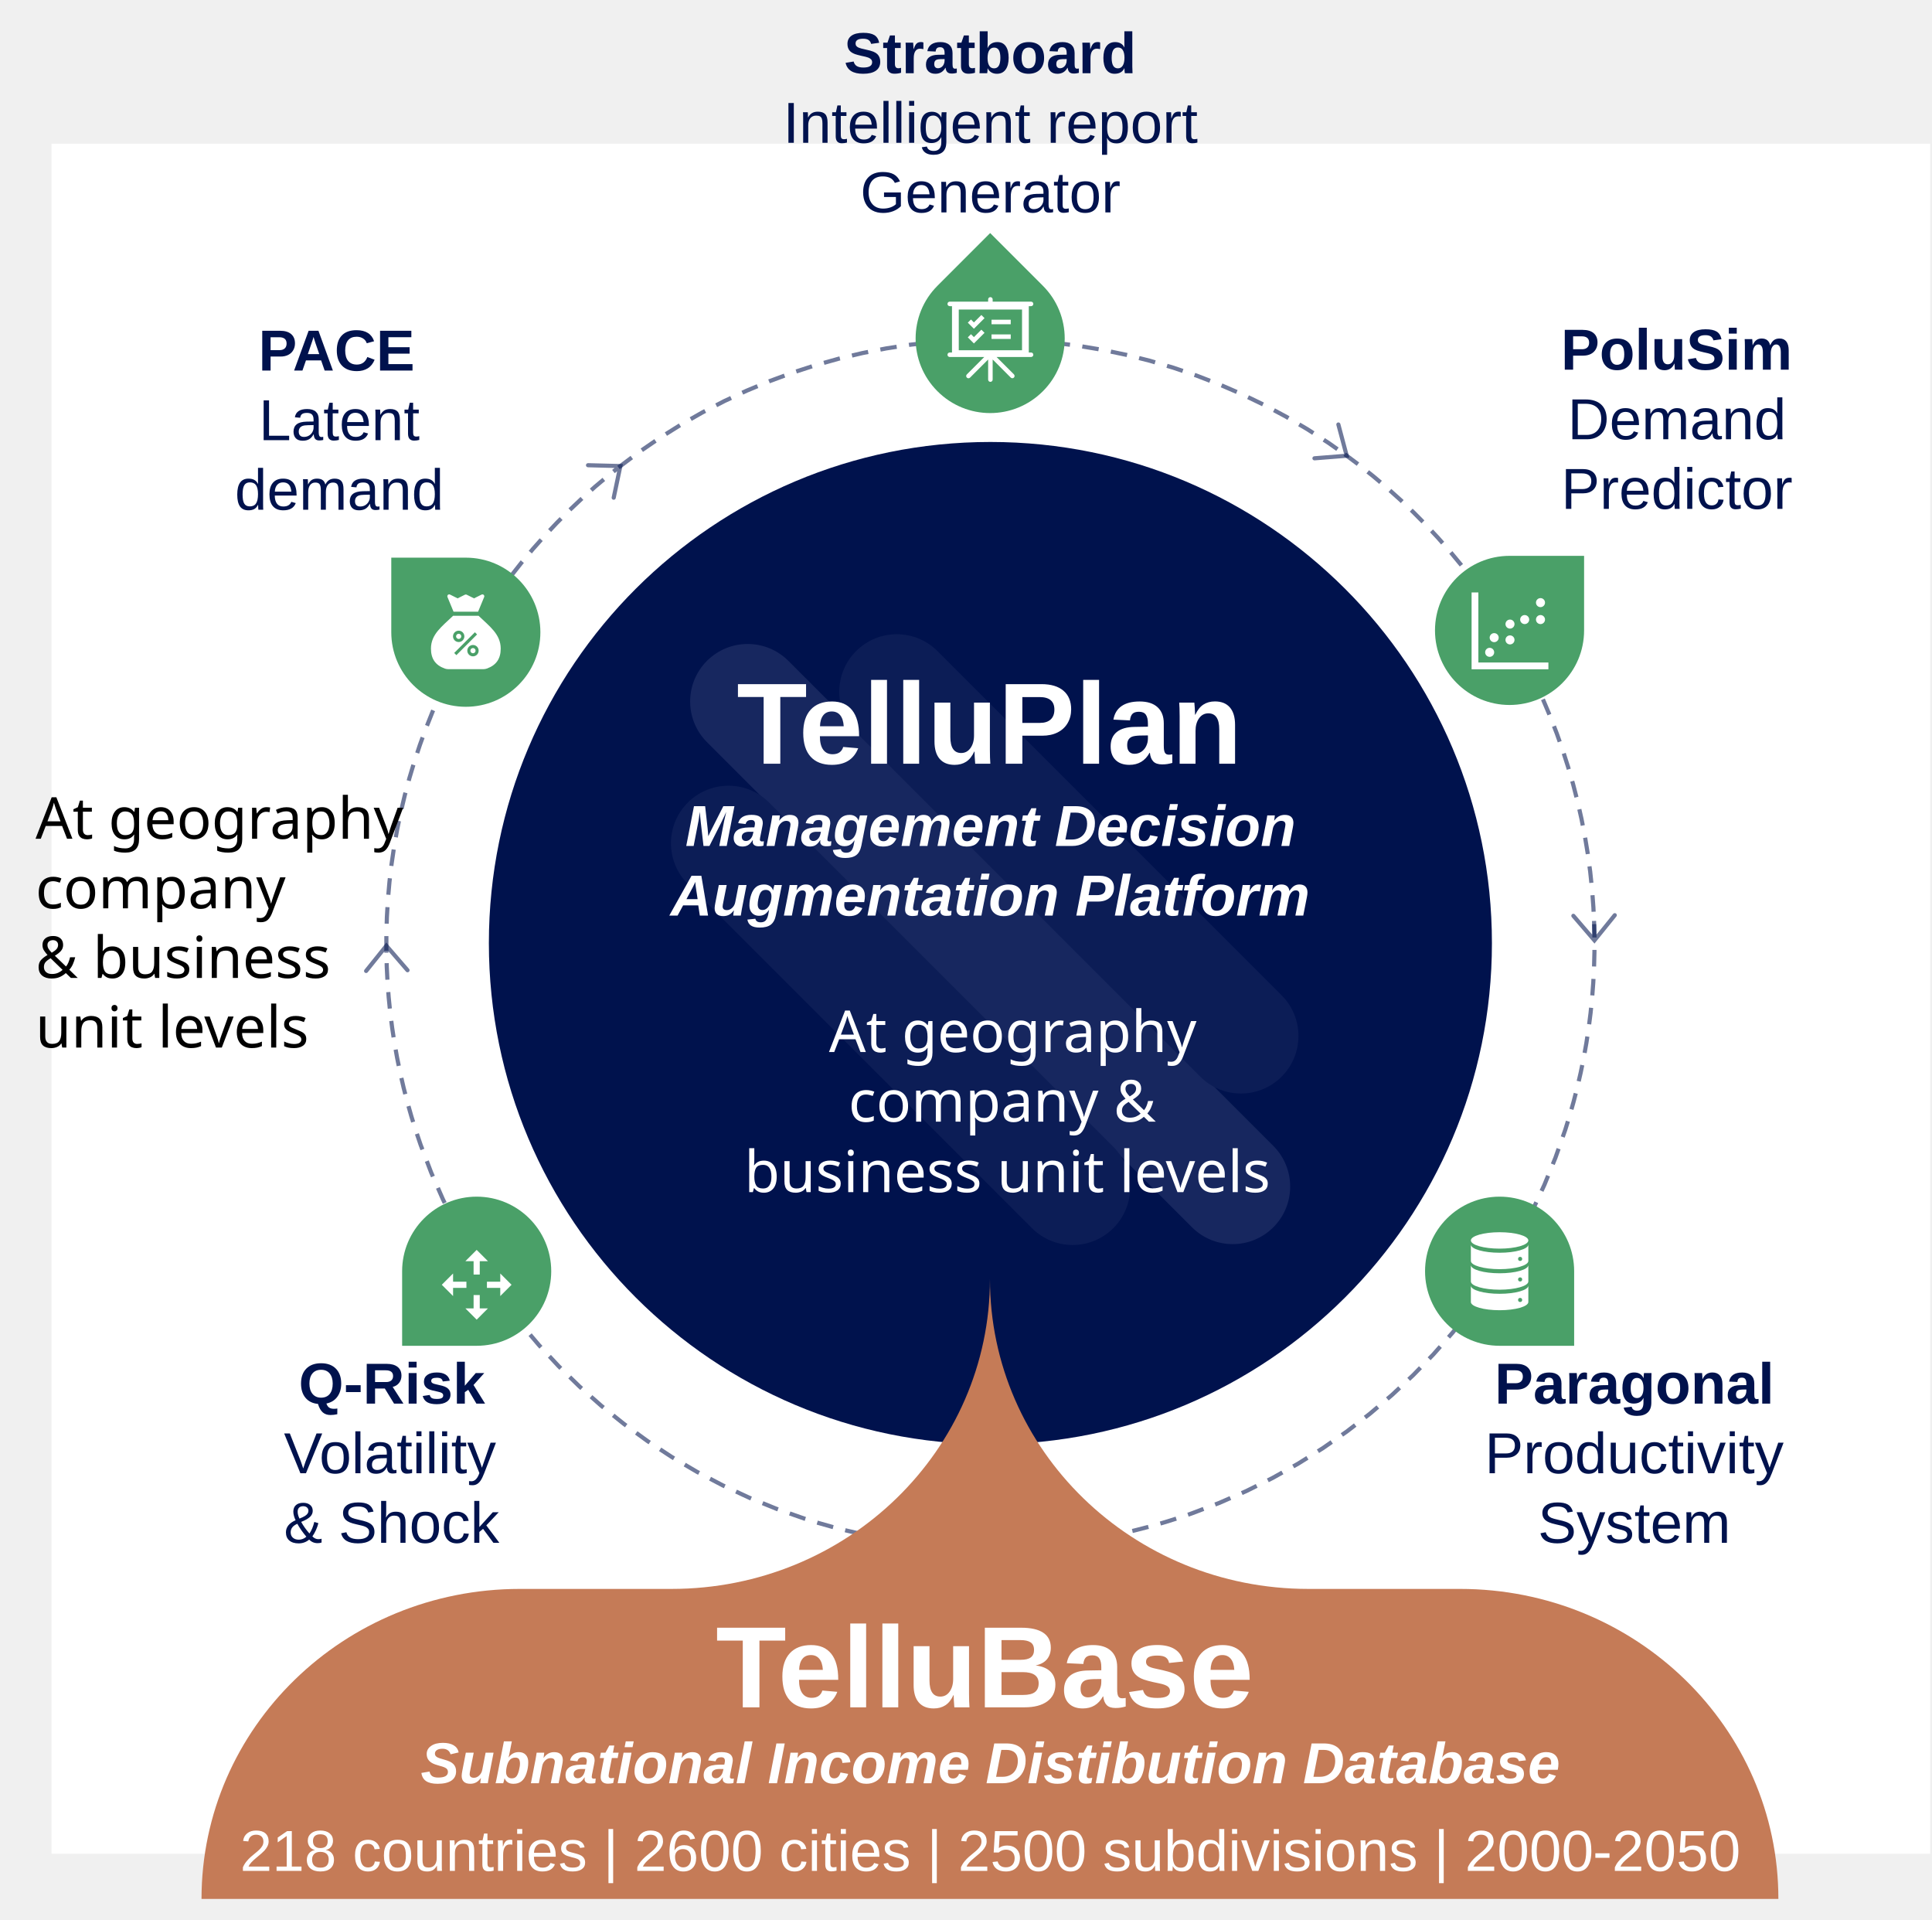
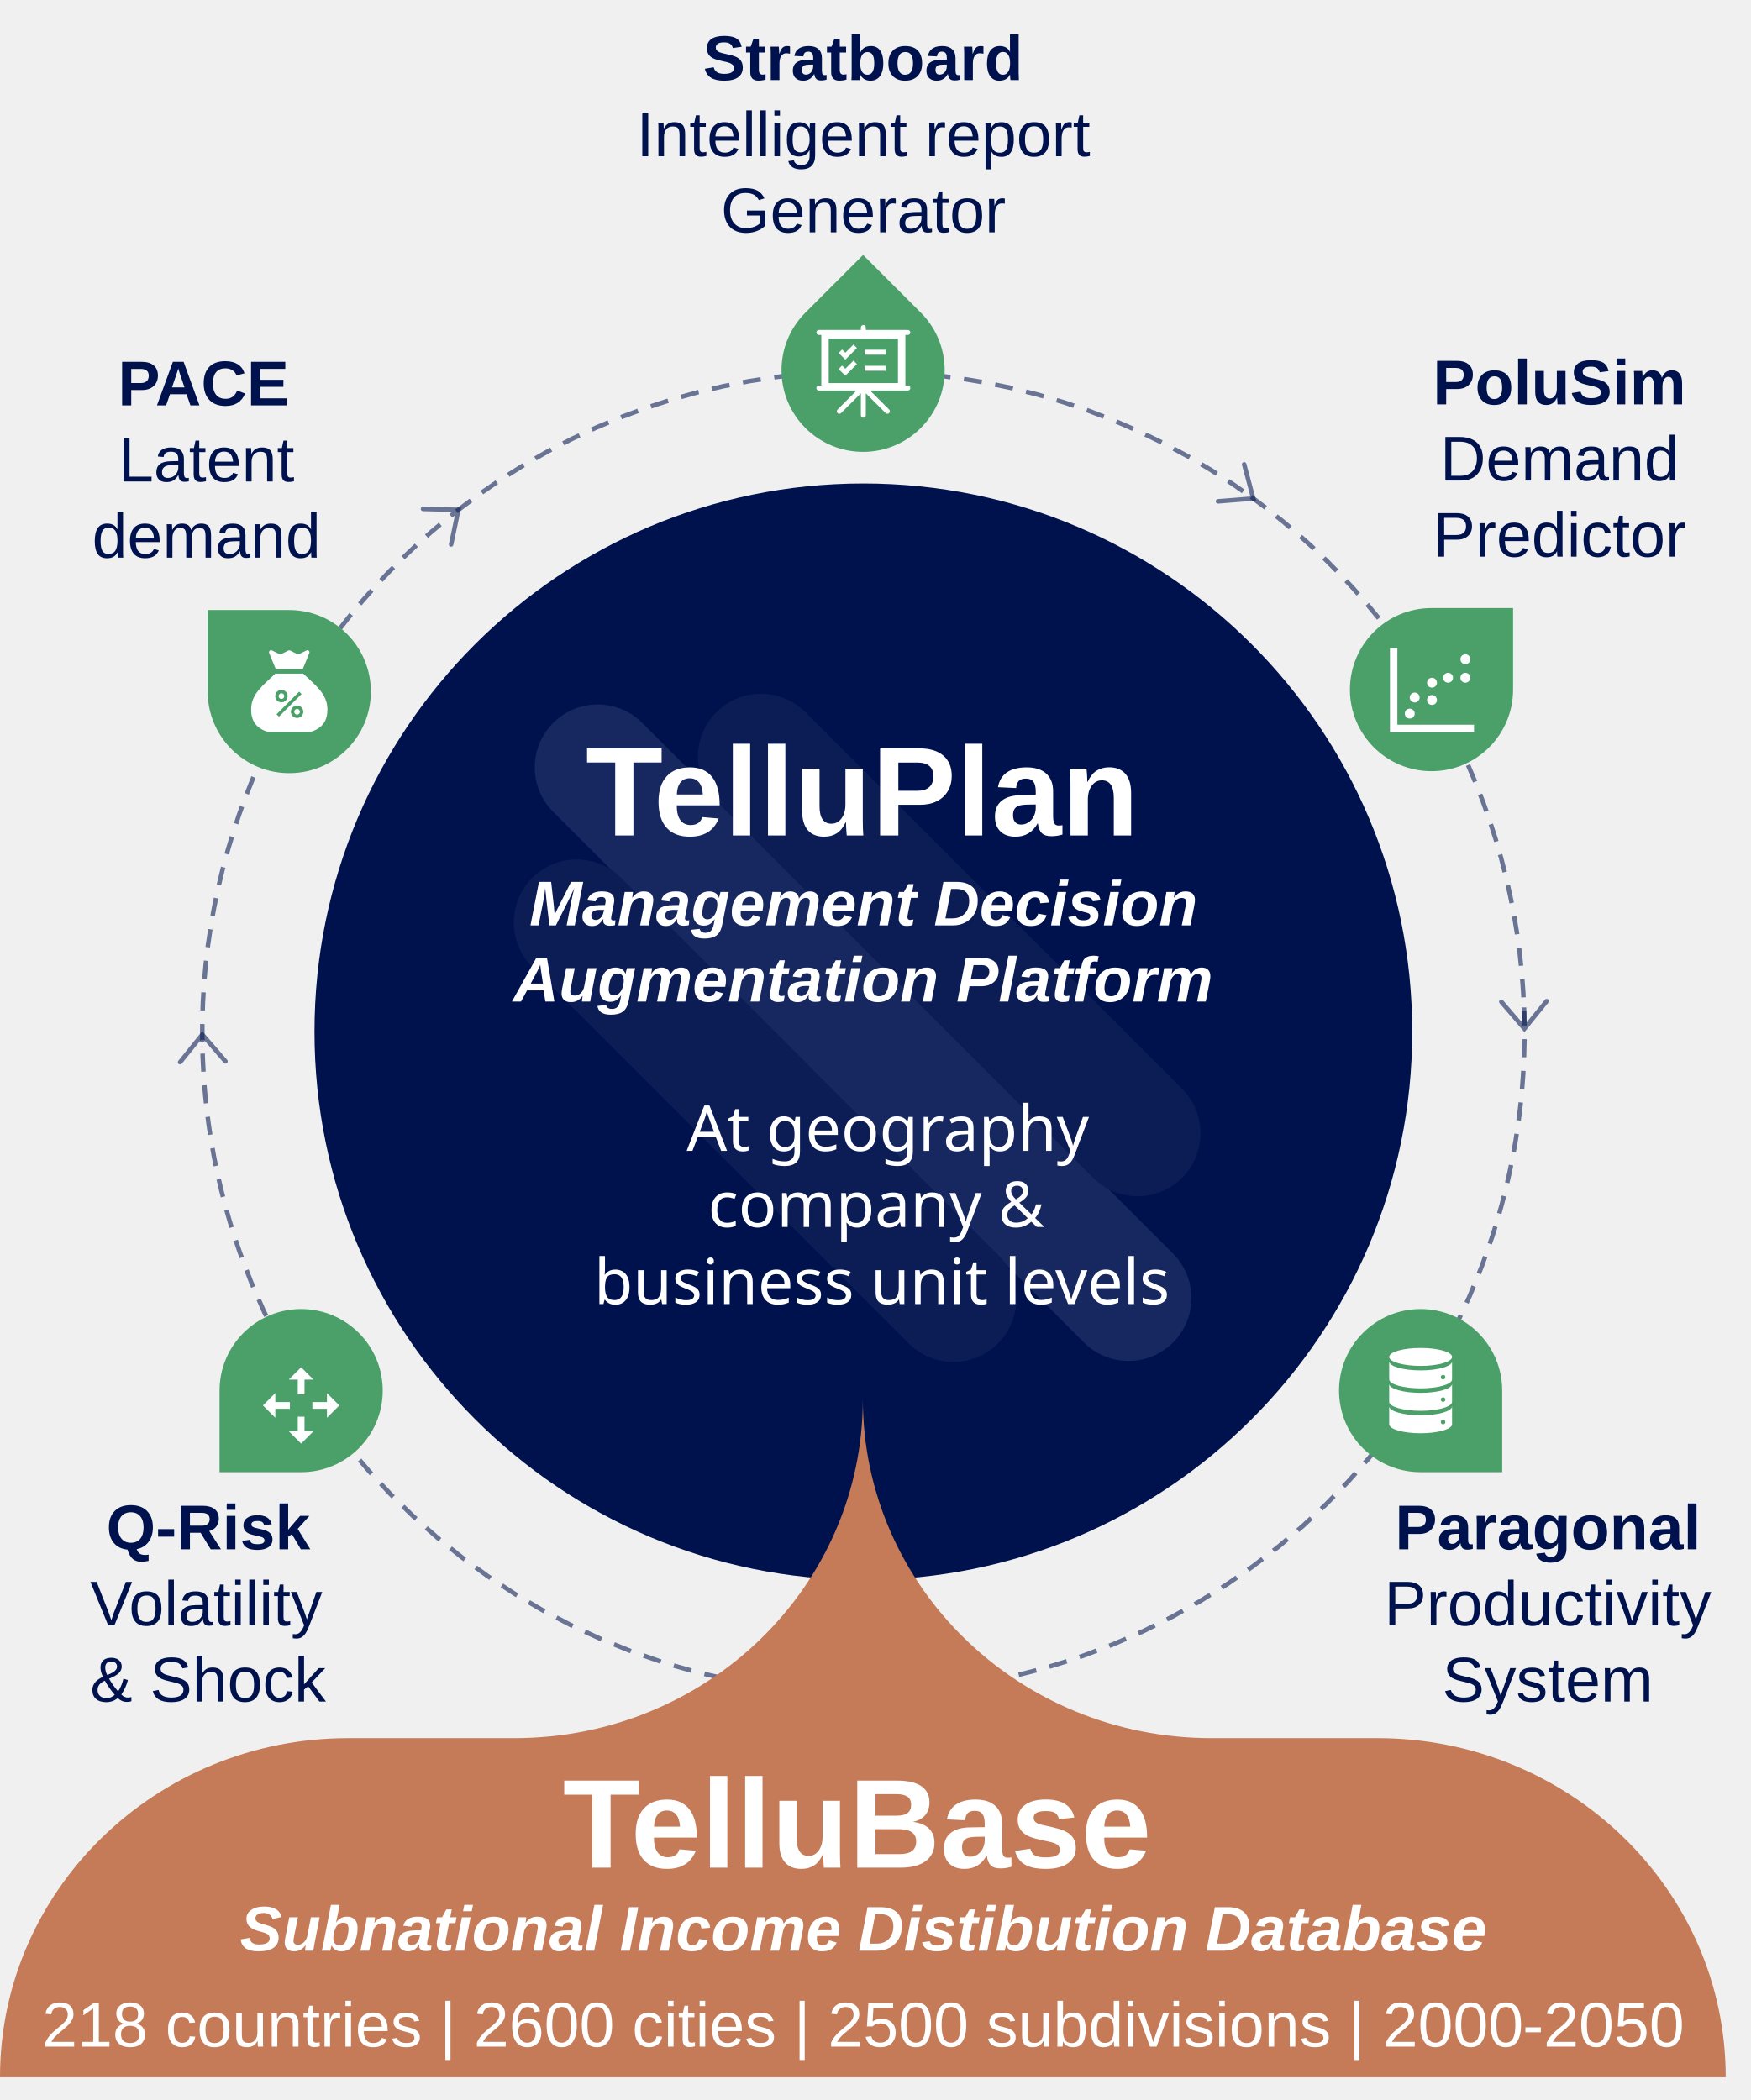
- <svg xmlns="http://www.w3.org/2000/svg" width="2138" height="2124" xml:space="preserve" overflow="hidden">
-   <g transform="translate(-749 -165)">
-     <rect x="806" y="324" width="2079" height="1892" fill="#FFFFFF" />
+ <svg xmlns="http://www.w3.org/2000/svg" width="1770" height="2124" xml:space="preserve" overflow="hidden">
+   <g transform="translate(-972 -165)">
    <text fill="#00124D" font-family="Arial,Arial_MSFontService,sans-serif" font-weight="700" font-size="64" transform="matrix(1 0 0 1 1682.91 246)">Stratboard</text>
    <text fill="#00124D" font-family="Arial,Arial_MSFontService,sans-serif" font-weight="400" font-size="64" transform="matrix(1 0 0 1 1615.58 323)">Intelligent report</text>
    <text fill="#00124D" font-family="Arial,Arial_MSFontService,sans-serif" font-weight="400" font-size="64" transform="matrix(1 0 0 1 1700.94 400)">Generator</text>
-     <text fill="#00124D" font-family="Arial,Arial_MSFontService,sans-serif" font-weight="700" font-size="64" transform="matrix(1 0 0 1 2476.35 574)">PoluSim </text>
-     <text fill="#00124D" font-family="Arial,Arial_MSFontService,sans-serif" font-weight="400" font-size="64" transform="matrix(1 0 0 1 2483.8 651)">Demand</text>
-     <text fill="#00124D" font-family="Arial,Arial_MSFontService,sans-serif" font-weight="400" font-size="64" transform="matrix(1 0 0 1 2476.65 728)">Predictor</text>
-     <text fill="#00124D" font-family="Arial,Arial_MSFontService,sans-serif" font-weight="700" font-size="64" transform="matrix(1 0 0 1 1034.93 575)">PACE </text>
-     <text fill="#00124D" font-family="Arial,Arial_MSFontService,sans-serif" font-weight="400" font-size="64" transform="matrix(1 0 0 1 1035.51 652)">Latent </text>
-     <text fill="#00124D" font-family="Arial,Arial_MSFontService,sans-serif" font-weight="400" font-size="64" transform="matrix(1 0 0 1 1008.86 729)">demand</text>
-     <text fill="#00124D" font-family="Arial,Arial_MSFontService,sans-serif" font-weight="700" font-size="64" transform="matrix(1 0 0 1 1079.5 1718)">Q</text>
-     <text fill="#00124D" font-family="Arial,Arial_MSFontService,sans-serif" font-weight="700" font-size="64" transform="matrix(1 0 0 1 1129.35 1718)">-</text>
-     <text fill="#00124D" font-family="Arial,Arial_MSFontService,sans-serif" font-weight="700" font-size="64" transform="matrix(1 0 0 1 1150.55 1718)">Risk</text>
-     <text fill="#00124D" font-family="Arial,Arial_MSFontService,sans-serif" font-weight="400" font-size="64" transform="matrix(1 0 0 1 1063.17 1795)">Volatility</text>
-     <text fill="#00124D" font-family="Arial,Arial_MSFontService,sans-serif" font-weight="400" font-size="64" transform="matrix(1 0 0 1 1063.17 1872)">&amp; Shock</text>
-     <text fill="#00124D" font-family="Arial,Arial_MSFontService,sans-serif" font-weight="700" font-size="64" transform="matrix(1 0 0 1 2403 1718)">Paragonal</text>
-     <text fill="#00124D" font-family="Arial,Arial_MSFontService,sans-serif" font-weight="400" font-size="64" transform="matrix(1 0 0 1 2392.11 1795)">Productivity</text>
-     <text fill="#00124D" font-family="Arial,Arial_MSFontService,sans-serif" font-weight="400" font-size="64" transform="matrix(1 0 0 1 2450.85 1872)">System</text>
+     <text fill="#00124D" font-family="Arial,Arial_MSFontService,sans-serif" font-weight="700" font-size="64" transform="matrix(1 0 0 1 2420.84 574)">PoluSim </text>
+     <text fill="#00124D" font-family="Arial,Arial_MSFontService,sans-serif" font-weight="400" font-size="64" transform="matrix(1 0 0 1 2428.28 651)">Demand</text>
+     <text fill="#00124D" font-family="Arial,Arial_MSFontService,sans-serif" font-weight="400" font-size="64" transform="matrix(1 0 0 1 2421.11 728)">Predictor</text>
+     <text fill="#00124D" font-family="Arial,Arial_MSFontService,sans-serif" font-weight="700" font-size="64" transform="matrix(1 0 0 1 1091.2 575)">PACE </text>
+     <text fill="#00124D" font-family="Arial,Arial_MSFontService,sans-serif" font-weight="400" font-size="64" transform="matrix(1 0 0 1 1091.77 652)">Latent </text>
+     <text fill="#00124D" font-family="Arial,Arial_MSFontService,sans-serif" font-weight="400" font-size="64" transform="matrix(1 0 0 1 1065.12 729)">demand</text>
+     <text fill="#00124D" font-family="Arial,Arial_MSFontService,sans-serif" font-weight="700" font-size="64" transform="matrix(1 0 0 1 1079.5 1732)">Q</text>
+     <text fill="#00124D" font-family="Arial,Arial_MSFontService,sans-serif" font-weight="700" font-size="64" transform="matrix(1 0 0 1 1129.35 1732)">-</text>
+     <text fill="#00124D" font-family="Arial,Arial_MSFontService,sans-serif" font-weight="700" font-size="64" transform="matrix(1 0 0 1 1150.55 1732)">Risk</text>
+     <text fill="#00124D" font-family="Arial,Arial_MSFontService,sans-serif" font-weight="400" font-size="64" transform="matrix(1 0 0 1 1063.17 1809)">Volatility</text>
+     <text fill="#00124D" font-family="Arial,Arial_MSFontService,sans-serif" font-weight="400" font-size="64" transform="matrix(1 0 0 1 1063.17 1886)">&amp; Shock</text>
+     <text fill="#00124D" font-family="Arial,Arial_MSFontService,sans-serif" font-weight="700" font-size="64" transform="matrix(1 0 0 1 2382.57 1732)">Paragonal</text>
+     <text fill="#00124D" font-family="Arial,Arial_MSFontService,sans-serif" font-weight="400" font-size="64" transform="matrix(1 0 0 1 2371.68 1809)">Productivity</text>
+     <text fill="#00124D" font-family="Arial,Arial_MSFontService,sans-serif" font-weight="400" font-size="64" transform="matrix(1 0 0 1 2430.4 1886)">System</text>
    <path d="M1290 1208.5C1290 902.258 1538.48 654 1845 654 2151.52 654 2400 902.258 2400 1208.5 2400 1514.74 2151.52 1763 1845 1763 1538.48 1763 1290 1514.74 1290 1208.5Z" fill="#00124D" fill-rule="evenodd" />
    <path d="M2238.44 665.711 2253.13 676.685 2250.39 680.356 2235.7 669.383ZM2263.98 685.241 2270.22 690.198 2278.19 696.932 2275.23 700.433 2267.36 693.786 2261.13 688.829ZM2288.66 705.944 2300.33 716.411 2302.31 718.29 2299.14 721.61 2297.27 719.823 2285.6 709.355ZM2312.26 727.772 2314.73 730.122 2325.28 740.778 2322.02 744.002 2311.57 733.441 2309.1 731.092ZM2334.81 750.782 2342.19 758.693 2347.2 764.387 2343.75 767.413 2338.84 761.82 2331.46 753.908ZM2356.28 774.795 2367.82 788.721 2368.01 788.972 2364.4 791.79 2364.29 791.645 2352.75 777.719ZM2376.47 799.815 2379.93 804.253 2387.49 814.551 2383.79 817.262 2376.31 807.071 2372.85 802.633ZM2395.49 825.808 2402.72 836.293 2405.8 841.048 2401.95 843.539 2398.95 838.895 2391.72 828.41ZM2413.27 852.592 2413.39 852.779 2422.82 868.322 2418.9 870.698 2409.55 855.27 2409.42 855.083ZM2429.67 880.319 2433.25 886.625 2438.46 896.481 2434.41 898.624 2429.26 888.886 2425.69 882.58ZM2444.79 908.764 2451.09 921.559 2452.81 925.324 2448.64 927.228 2446.97 923.583 2440.68 910.789ZM2458.51 937.833 2459.23 939.405 2465.71 954.767 2461.49 956.548 2455.06 941.308 2454.35 939.736ZM2470.78 967.618 2473.95 975.799 2477.17 984.873 2472.85 986.403 2469.68 977.456 2466.51 969.274ZM2481.68 997.932 2486.54 1013.05 2487.24 1015.47 2482.84 1016.75 2482.18 1014.45 2477.31 999.335ZM2491.06 1028.68 2492.02 1031.97 2495.76 1046.47 2491.32 1047.61 2487.62 1033.25 2486.66 1029.95ZM2498.95 1059.91 2501.31 1070.34 2502.8 1077.9 2498.3 1078.79 2496.84 1071.35 2494.48 1060.93ZM2505.4 1091.47 2508.35 1109.33 2508.4 1109.63 2503.85 1110.24 2503.83 1110.08 2500.88 1092.22ZM2510.23 1123.26 2511.02 1129.04 2512.33 1141.54 2507.77 1142.01 2506.47 1129.65 2505.69 1123.87ZM2513.58 1155.3 2514.59 1168.8 2514.81 1173.66 2510.23 1173.86 2510.02 1169.15 2509.01 1155.64ZM2515.42 1187.39 2515.49 1188.84 2515.74 1205.39 2511.16 1205.46 2510.91 1189.05 2510.85 1187.6ZM2537.73 1179.03 2513.5 1209.01 2488.38 1179.77C2487.56 1178.81 2487.67 1177.36 2488.63 1176.53 2489.59 1175.71 2491.04 1175.82 2491.86 1176.78L2515.19 1203.93 2511.66 1203.99 2534.17 1176.15C2534.96 1175.16 2536.41 1175.01 2537.39 1175.8 2538.37 1176.6 2538.53 1178.04 2537.73 1179.03Z" fill="#00124D" fill-opacity="0.561" />
    <path d="M2515.32 1183.87 2515.75 1201.12 2515.75 1202.25 2511.17 1202.25 2511.17 1201.23 2510.74 1183.98ZM2515.74 1216 2515.74 1218.33 2515.33 1234.39 2510.75 1234.27 2511.16 1218.33 2511.16 1216ZM2514.65 1248.18 2514.43 1252.47 2513.36 1266.52 2508.79 1266.18 2509.86 1252.24 2510.07 1247.95ZM2512.03 1280.27 2511.43 1286.18 2509.86 1298.53 2505.31 1297.95 2506.87 1285.71 2507.47 1279.8ZM2507.88 1312.19 2506.78 1319.41 2504.83 1330.33 2500.31 1329.52 2502.25 1318.72 2503.35 1311.5ZM2502.2 1343.88 2500.51 1352.12 2498.27 1361.84 2493.8 1360.81 2496.02 1351.2 2497.71 1342.96ZM2494.99 1375.26 2492.67 1384.27 2490.2 1393.01 2485.79 1391.76 2488.23 1383.13 2490.55 1374.11ZM2486.28 1406.25 2483.3 1415.82 2480.52 1423.74 2476.2 1422.22 2478.93 1414.46 2481.9 1404.89ZM2475.96 1436.71 2472.45 1446.68 2469.48 1453.98 2465.24 1452.25 2468.13 1445.16 2471.64 1435.19ZM2464.29 1466.71 2460.15 1476.88 2457 1483.64 2452.85 1481.71 2455.9 1475.15 2460.05 1464.98ZM2451.2 1496.11 2446.43 1506.34 2443.1 1512.68 2439.05 1510.54 2442.28 1504.41 2447.04 1494.17ZM2436.7 1524.85 2431.35 1535.02 2427.82 1541.01 2423.87 1538.68 2427.29 1532.88 2432.64 1522.71ZM2420.84 1552.85 2414.93 1562.87 2411.2 1568.57 2407.37 1566.06 2410.99 1560.54 2416.89 1550.52ZM2403.66 1580.07 2397.23 1589.86 2393.28 1595.31 2389.57 1592.61 2393.4 1587.34 2399.82 1577.55ZM2385.19 1606.43 2378.29 1615.93 2374.1 1621.15 2370.52 1618.28 2374.58 1613.23 2381.48 1603.73ZM2365.49 1631.88 2358.14 1641.04 2353.7 1646.06 2350.27 1643.02 2354.56 1638.17 2361.92 1629.01ZM2344.6 1656.36 2336.82 1665.15 2332.15 1669.96 2328.86 1666.76 2333.38 1662.12 2341.16 1653.32ZM2322.56 1679.81 2314.37 1688.22 2309.47 1692.8 2306.35 1689.45 2311.09 1685.03 2319.27 1676.62ZM2299.43 1702.19 2290.84 1710.21 2285.74 1714.54 2282.77 1711.05 2287.71 1706.86 2296.3 1698.84ZM2275.25 1723.44 2266.27 1731.06 2260.99 1735.12 2258.2 1731.49 2263.3 1727.56 2272.29 1719.94ZM2250.09 1743.51 2240.69 1750.74 2235.29 1754.5 2232.67 1750.73 2237.9 1747.1 2247.3 1739.87ZM2224 1762.35 2214.15 1769.2 2208.69 1772.62 2206.25 1768.73 2211.53 1765.43 2221.38 1758.58ZM2197.03 1779.92 2186.69 1786.39 2181.24 1789.45 2179 1785.45 2184.26 1782.51 2194.6 1776.03ZM2169.25 1796.17 2158.34 1802.28 2153.03 1804.93 2150.98 1800.83 2156.1 1798.28 2167.01 1792.17ZM2140.72 1811.06 2129.15 1816.82 2124.09 1819.04 2122.25 1814.85 2127.11 1812.72 2138.67 1806.96ZM2111.5 1824.56 2099.16 1829.97 2094.51 1831.74 2092.88 1827.46 2097.32 1825.77 2109.66 1820.37ZM2081.66 1836.64 2068.42 1841.68 2064.4 1843.04 2062.93 1838.7 2066.78 1837.4 2080.03 1832.35ZM2051.31 1847.44 2036.92 1851.92 2033.73 1852.83 2032.47 1848.42 2035.56 1847.54 2049.95 1843.06ZM2020.44 1856.59 2004.77 1860.62 2002.62 1861.12 2001.59 1856.65 2003.63 1856.18 2019.3 1852.15ZM1989.22 1864.21 1988.45 1864.39 1971.98 1867.76 1971.15 1867.91 1970.34 1863.4 1971.06 1863.27 1987.42 1859.92 1988.19 1859.75ZM1957.61 1870.32 1955.36 1870.72 1939.44 1873.15 1938.75 1868.62 1954.55 1866.21 1956.81 1865.81ZM1925.74 1874.91 1921.69 1875.43 1907.46 1876.87 1907 1872.31 1921.11 1870.88 1925.17 1870.36ZM1893.7 1877.98 1887.48 1878.45 1875.34 1879.06 1875.11 1874.48 1887.14 1873.88 1893.35 1873.41ZM1861.54 1879.53 1852.88 1879.75 1843.15 1879.75 1843.15 1875.16 1852.77 1875.17 1861.42 1874.95ZM1829.34 1879.58 1818.54 1879.3 1810.97 1878.92 1811.2 1874.34 1818.66 1874.72 1829.46 1875ZM1797.18 1878.1 1784.62 1877.14 1778.86 1876.56 1779.32 1872 1784.97 1872.57 1797.53 1873.53ZM1765.13 1875.09 1751.14 1873.31 1746.9 1872.66 1747.59 1868.13 1751.72 1868.76 1765.71 1870.54ZM1733.26 1870.54 1718.16 1867.84 1715.17 1867.23 1716.09 1862.74 1718.97 1863.33 1734.06 1866.03ZM1701.64 1864.46 1685.73 1860.78 1683.73 1860.27 1684.88 1855.83 1686.76 1856.32 1702.67 1859.99ZM1670.42 1856.85 1669.73 1856.67 1653.88 1852.18 1652.68 1851.8 1654.03 1847.43 1655.13 1847.77 1670.87 1852.23 1671.56 1852.41ZM1639.54 1847.73 1638.18 1847.3 1622.15 1841.67 1623.67 1837.35 1639.54 1842.93 1640.9 1843.35ZM1609.18 1837.11 1607.32 1836.45 1592.06 1830.24 1593.79 1826 1608.84 1832.13 1610.7 1832.79ZM1579.33 1825.05 1577.12 1824.15 1562.56 1817.37 1564.5 1813.22 1578.85 1819.9 1581.06 1820.8ZM1550.1 1811.57 1547.66 1810.43 1533.71 1803.1 1535.85 1799.04 1549.59 1806.28 1552.03 1807.41ZM1521.55 1796.7 1518.98 1795.35 1505.59 1787.46 1507.91 1783.51 1521.11 1791.29 1523.68 1792.64ZM1493.74 1780.48 1491.13 1778.93 1478.24 1770.48 1480.76 1766.65 1493.45 1774.99 1496.07 1776.53ZM1466.75 1762.94 1464.14 1761.23 1451.74 1752.22 1454.44 1748.52 1466.66 1757.4 1469.26 1759.11ZM1440.62 1744.14 1438.07 1742.29 1426.14 1732.72 1429.01 1729.14 1440.77 1738.58 1443.31 1740.43ZM1415.42 1724.11 1412.96 1722.13 1401.5 1712.01 1404.54 1708.58 1415.83 1718.56 1418.29 1720.54ZM1391.2 1702.9 1388.84 1700.82 1377.88 1690.15 1381.08 1686.87 1391.88 1697.38 1394.24 1699.47ZM1368.03 1680.56 1365.77 1678.37 1355.33 1667.19 1358.68 1664.06 1368.97 1675.09 1371.22 1677.28ZM1345.94 1657.15 1343.79 1654.84 1333.9 1643.18 1337.39 1640.22 1347.14 1651.71 1349.29 1654.02ZM1325 1632.7 1322.94 1630.27 1313.63 1618.18 1317.27 1615.38 1326.43 1627.3 1328.5 1629.73ZM1305.25 1607.28 1303.26 1604.69 1294.59 1592.23 1298.36 1589.61 1306.89 1601.9 1308.88 1604.48ZM1286.74 1580.94 1284.8 1578.15 1276.82 1565.4 1280.7 1562.97 1288.57 1575.53 1290.51 1578.32ZM1269.52 1553.75 1267.61 1550.69 1260.35 1537.75 1264.35 1535.51 1271.49 1548.26 1273.41 1551.31ZM1253.63 1525.75 1251.72 1522.34 1245.23 1509.33 1249.34 1507.29 1255.71 1520.1 1257.63 1523.51ZM1239.1 1497.02 1237.18 1493.15 1231.5 1480.22 1235.7 1478.38 1241.28 1491.11 1243.21 1494.98ZM1225.98 1467.63 1224.03 1463.16 1219.2 1450.48 1223.48 1448.85 1228.23 1461.32 1230.18 1465.79ZM1214.3 1437.63 1212.32 1432.42 1208.2 1420.26 1212.54 1418.79 1216.6 1430.78 1218.59 1436ZM1204 1407.1 1202.08 1400.92 1198.82 1389.46 1203.23 1388.21 1206.46 1399.56 1208.38 1405.74ZM1195.27 1376.12 1193.38 1368.77 1190.95 1358.24 1195.41 1357.21 1197.81 1367.63 1199.71 1374.98ZM1188.03 1344.75 1186.24 1335.98 1184.58 1326.69 1189.09 1325.88 1190.73 1335.06 1192.52 1343.83ZM1182.31 1313.07 1180.72 1302.59 1179.74 1294.86 1184.28 1294.28 1185.25 1301.9 1186.84 1312.37ZM1178.11 1281.15 1176.85 1268.65 1176.41 1262.84 1180.98 1262.49 1181.41 1268.19 1182.67 1280.69ZM1175.43 1249.06 1174.68 1234.19 1174.62 1230.67 1179.2 1230.59 1179.26 1233.96 1180 1248.83ZM1174.37 1216.93 1174.27 1211.43 1178.85 1211.35 1178.95 1216.85ZM1152.36 1237.86 1176.5 1207.81 1201.7 1236.98C1202.53 1237.93 1202.42 1239.38 1201.47 1240.21 1200.51 1241.04 1199.06 1240.93 1198.23 1239.97L1174.83 1212.89 1178.35 1212.82 1155.93 1240.73C1155.14 1241.72 1153.69 1241.87 1152.71 1241.08 1151.72 1240.29 1151.56 1238.84 1152.36 1237.86Z" fill="#00124D" fill-opacity="0.561" />
    <path d="M1174.28 1219.06 1174.28 1200.73 1178.86 1200.73 1178.87 1219.06ZM1174.64 1186.92 1174.86 1179.49 1175.5 1168.54 1180.07 1168.81 1179.44 1179.62 1179.22 1187.05ZM1176.46 1154.76 1177.74 1140.19 1178.18 1136.44 1182.74 1136.97 1182.31 1140.6 1181.02 1155.16ZM1179.79 1122.78 1180.04 1120.71 1182.42 1104.57 1186.95 1105.24 1184.59 1121.24 1184.35 1123.32ZM1184.74 1090.95 1186.31 1082.1 1188.23 1072.89 1192.72 1073.82 1190.83 1082.9 1189.25 1091.75ZM1191.14 1059.38 1194.8 1044.06 1195.48 1041.5 1199.91 1042.7 1199.25 1045.13 1195.6 1060.45ZM1199.06 1028.23 1199.85 1025.29 1204.27 1010.58 1208.66 1011.9 1204.28 1026.48 1203.49 1029.42ZM1208.52 997.435 1211.56 988.277 1214.56 980.057 1218.86 981.628 1215.91 989.723 1212.87 998.88ZM1219.38 967.111 1225.37 952.061 1226.24 950.039 1230.45 951.856 1229.63 953.756 1223.64 968.805ZM1231.69 937.416 1233.05 934.279 1239.38 920.7 1243.53 922.638 1237.25 936.096 1235.9 939.232ZM1245.46 908.297 1249.92 899.422 1253.93 891.966 1257.97 894.14 1254.01 901.479 1249.56 910.354ZM1260.56 879.844 1268.78 865.584 1269.8 863.932 1273.7 866.335 1272.75 867.874 1264.53 882.133ZM1277.01 852.223 1278.95 849.075 1287.01 836.783 1290.84 839.298 1282.85 851.478 1280.91 854.627ZM1294.81 825.38 1300.71 816.932 1305.54 810.432 1309.22 813.165 1304.47 819.557 1298.57 828.005ZM1313.83 799.383 1324.36 786.032 1325.25 784.96 1328.77 787.901 1327.96 788.87 1317.43 802.221ZM1334.08 774.415 1336.87 771.075 1346.2 760.571 1349.62 763.613 1340.39 774.016 1337.59 777.356ZM1355.55 750.401 1363.26 742.205 1368.31 737.147 1371.55 740.384 1366.6 745.346 1358.89 753.542ZM1378.1 727.394 1391.42 714.802 1394.57 718.134 1381.24 730.725ZM1401.74 705.611 1406.15 701.676 1415.72 693.649 1418.66 697.159 1409.2 705.098 1404.79 709.033ZM1426.42 684.914 1434.09 678.855 1436.93 682.451 1429.26 688.51ZM1399.78 677.432 1438.32 678.433 1430.38 716.155C1430.12 717.394 1428.91 718.186 1427.67 717.926 1426.43 717.665 1425.64 716.45 1425.9 715.212L1433.27 680.181 1435.45 682.944 1399.67 682.013C1398.4 681.98 1397.4 680.928 1397.43 679.663 1397.47 678.398 1398.52 677.399 1399.78 677.432Z" fill="#00124D" fill-opacity="0.561" />
    <path d="M1432.09 680.351 1446.77 669.368 1449.52 673.038 1434.84 684.021ZM1457.96 661.212 1473.08 650.848 1475.67 654.628 1460.55 664.992ZM1484.69 643.31 1500.23 633.582 1502.66 637.466 1487.12 647.195ZM1512.23 626.687 1525.1 619.355 1528.31 617.691 1530.42 621.763 1527.37 623.337 1514.5 630.669ZM1540.53 611.38 1549.5 606.745 1557.05 603.226 1558.99 607.381 1551.6 610.817 1542.63 615.452ZM1569.52 597.421 1574.29 595.198 1586.44 590.131 1588.2 594.361 1576.22 599.353 1571.45 601.576ZM1599.13 584.839 1599.43 584.714 1616.4 578.431 1617.99 582.729 1601.19 588.944 1600.89 589.069ZM1629.45 573.809 1646.89 568.15 1648.3 572.509 1630.86 578.169ZM1660.17 564.257 1676.62 559.644 1677.92 559.332 1678.98 563.791 1677.85 564.057 1661.41 568.67ZM1691.3 556.154 1702.82 553.417 1709.28 552.152 1710.16 556.65 1703.88 557.876 1692.36 560.613ZM1722.78 549.513 1729.21 548.255 1740.94 546.444 1741.64 550.974 1730.09 552.753 1723.66 554.012ZM1754.53 544.347 1755.75 544.159 1772.83 542.217 1773.35 546.771 1756.45 548.688 1755.23 548.877ZM1786.6 540.82 1804.88 539.478 1805.22 544.049 1786.93 545.391ZM1818.71 538.844 1835.93 538.269 1837.12 538.275 1837.09 542.859 1836.08 542.85 1818.86 543.425ZM1850.87 538.364 1862.73 538.441 1869.29 538.743 1869.08 543.321 1862.7 543.024 1850.84 542.947ZM1883.02 539.38 1889.51 539.68 1901.4 540.706 1901 545.272 1889.3 544.259 1882.81 543.958ZM1915.1 541.89 1916.24 541.988 1933.38 544.161 1932.8 548.708 1915.84 546.555 1914.7 546.456ZM1947.09 546.07 1965.17 549.102 1964.41 553.622 1946.33 550.59ZM1978.75 551.767 1995.76 555.328 1996.77 555.58 1995.66 560.025 1994.82 559.814 1977.81 556.253ZM2010.11 558.936 2021.94 561.914 2027.91 563.674 2026.61 568.07 2020.82 566.359 2008.99 563.381ZM2041.1 567.565 2047.9 569.572 2058.63 573.216 2057.16 577.556 2046.6 573.968 2039.8 571.961ZM2071.65 577.639 2073.6 578.3 2088.87 584.19 2087.23 588.466 2072.13 582.64 2070.18 581.979ZM2101.75 589.283 2118.57 596.573 2116.74 600.779 2099.92 593.488ZM2131.14 602.368 2147.65 610.342 2145.65 614.469 2129.14 606.495ZM2159.88 616.821 2173.18 623.936 2176.06 625.631 2173.73 629.58 2171.02 627.978 2157.72 620.863ZM2187.91 632.611 2197.1 638.028 2203.62 642.238 2201.13 646.087 2194.77 641.976 2185.58 636.56ZM2215.16 649.703 2220.56 653.193 2230.36 660.119 2227.72 663.862 2218.08 657.042 2212.68 653.552ZM2232.28 634.061 2242.21 671.306 2203.79 674.359C2202.53 674.459 2201.42 673.518 2201.32 672.256 2201.22 670.995 2202.16 669.89 2203.43 669.79L2239.11 666.955 2237.08 669.83 2227.85 635.242C2227.53 634.019 2228.26 632.763 2229.48 632.437 2230.7 632.111 2231.96 632.838 2232.28 634.061Z" fill="#00124D" fill-opacity="0.561" />
    <path d="M2717 2266 972 2266C972 2076.57 1129.75 1923 1324.34 1923L1492.16 1923C1686.75 1923 1844.5 1769.43 1844.5 1580 1844.5 1769.43 2002.25 1923 2196.84 1923L2364.66 1923C2559.25 1923 2717 2076.57 2717 2266Z" fill="#C57B57" fill-rule="evenodd" />
    <text fill="#FFFFFF" font-family="Arial,Arial_MSFontService,sans-serif" font-weight="700" font-size="128" transform="matrix(1 0 0 1 1541.1 2054)">TelluBase</text>
    <text fill="#FFFFFF" font-family="Arial,Arial_MSFontService,sans-serif" font-style="italic" font-weight="700" font-size="64" transform="matrix(1 0 0 1 1214.54 2138)">Subnational Income </text>
    <text fill="#FFFFFF" font-family="Arial,Arial_MSFontService,sans-serif" font-style="italic" font-weight="700" font-size="64" transform="matrix(1 0 0 1 1839.59 2138)">Distibution</text>
    <text fill="#FFFFFF" font-family="Arial,Arial_MSFontService,sans-serif" font-style="italic" font-weight="700" font-size="64" transform="matrix(1 0 0 1 2190.79 2138)">Database</text>
    <text fill="#FFFFFF" font-family="Arial,Arial_MSFontService,sans-serif" font-weight="400" font-size="64" transform="matrix(1 0 0 1 1014.59 2235)">218 countries | 2600 cities | 2500 subdivisions | 2000</text>
    <text fill="#FFFFFF" font-family="Arial,Arial_MSFontService,sans-serif" font-weight="400" font-size="64" transform="matrix(1 0 0 1 2511.62 2235)">-</text>
    <text fill="#FFFFFF" font-family="Arial,Arial_MSFontService,sans-serif" font-weight="400" font-size="64" transform="matrix(1 0 0 1 2532.82 2235)">2050​</text>
    <path d="M2337 862.5C2337 816.936 2373.94 780 2419.5 780 2447 780 2474.5 780 2502 780 2502 807.5 2502 835 2502 862.5 2502 908.063 2465.06 945 2419.5 945 2373.94 945 2337 908.063 2337 862.5Z" fill="#4AA068" fill-rule="evenodd" />
    <path d="M2408.5 1489C2454.06 1489 2491 1525.94 2491 1571.5 2491 1599 2491 1626.5 2491 1654 2463.5 1654 2436 1654 2408.5 1654 2362.94 1654 2326 1617.06 2326 1571.5 2326 1525.94 2362.94 1489 2408.5 1489Z" fill="#4AA068" fill-rule="evenodd" />
    <path d="M1359 1571.5C1359 1617.06 1322.06 1654 1276.5 1654 1249 1654 1221.5 1654 1194 1654 1194 1626.5 1194 1599 1194 1571.5 1194 1525.94 1230.94 1489 1276.5 1489 1322.06 1489 1359 1525.94 1359 1571.5Z" fill="#4AA068" fill-rule="evenodd" />
    <path d="M1264.5 947C1218.94 947 1182 910.064 1182 864.5 1182 837 1182 809.5 1182 782 1209.5 782 1237 782 1264.5 782 1310.06 782 1347 818.937 1347 864.5 1347 910.064 1310.06 947 1264.5 947Z" fill="#4AA068" fill-rule="evenodd" />
    <path d="M1786.41 597.869C1754.19 565.651 1754.19 513.415 1786.41 481.197 1805.85 461.751 1825.3 442.306 1844.75 422.86 1864.19 442.306 1883.64 461.751 1903.08 481.197 1935.3 513.415 1935.3 565.651 1903.08 597.869 1870.86 630.088 1818.63 630.088 1786.41 597.869Z" fill="#4AA068" fill-rule="evenodd" />
    <path d="M1531.38 896.151C1556.24 871.296 1596.53 871.296 1621.39 896.15L2158.11 1432.87C2182.96 1457.73 2182.96 1498.02 2158.11 1522.88L2158.11 1522.88C2133.25 1547.73 2092.96 1547.73 2068.1 1522.88L1531.38 986.157C1506.53 961.302 1506.53 921.005 1531.38 896.151Z" fill="#17275F" fill-rule="evenodd" />
    <path d="M1510.15 1052.98C1535 1028.12 1575.3 1028.12 1600.15 1052.98L1981.02 1433.84C2005.87 1458.69 2005.87 1498.99 1981.02 1523.85L1981.02 1523.85C1956.16 1548.7 1915.86 1548.7 1891.01 1523.85L1510.15 1142.98C1485.29 1118.13 1485.29 1077.83 1510.15 1052.98Z" fill="#0C1D56" fill-rule="evenodd" />
    <path d="M1696.4 885.367C1721.25 860.512 1761.55 860.512 1786.4 885.367L2167.27 1266.23C2192.12 1291.08 2192.12 1331.38 2167.27 1356.24L2167.27 1356.24C2142.41 1381.09 2102.11 1381.09 2077.26 1356.24L1696.4 975.373C1671.54 950.518 1671.54 910.221 1696.4 885.366Z" fill="#0C1D56" fill-rule="evenodd" />
    <text fill="#FFFFFF" font-family="Arial,Arial_MSFontService,sans-serif" font-weight="700" font-size="128" transform="matrix(1 0 0 1 1564.19 1010)">TelluPlan</text>
    <text fill="#FFFFFF" font-family="Arial,Arial_MSFontService,sans-serif" font-style="italic" font-weight="700" font-size="64" transform="matrix(1 0 0 1 1507.29 1101)">Management Decision</text>
    <text fill="#FFFFFF" font-family="Arial,Arial_MSFontService,sans-serif" font-style="italic" font-weight="700" font-size="64" transform="matrix(1 0 0 1 1490.97 1178)">Augmentation Platform</text>
    <text fill="#FFFFFF" font-family="Aptos,Aptos_MSFontService,sans-serif" font-weight="400" font-size="64" transform="matrix(1 0 0 1 1666.35 1329)">At geography</text>
    <text fill="#FFFFFF" font-family="Aptos,Aptos_MSFontService,sans-serif" font-weight="400" font-size="64" transform="matrix(1 0 0 1 1687.92 1406)">company &amp;</text>
    <text fill="#FFFFFF" font-family="Aptos,Aptos_MSFontService,sans-serif" font-weight="400" font-size="64" transform="matrix(1 0 0 1 1572.67 1484)">business unit levels</text>
    <g>
      <g>
        <g>
          <path d="M25 17.5 17.5 17.5 17.5 102.5 102.5 102.5 102.5 95 25 95 25 17.5Z" fill="#FFFFFF" transform="matrix(1 0 0 1 2360 803)" />
          <path d="M42.5 83.75C42.5 86.511 40.261 88.75 37.5 88.75 34.739 88.75 32.5 86.511 32.5 83.75 32.5 80.989 34.739 78.75 37.5 78.75 40.261 78.75 42.5 80.989 42.5 83.75Z" fill="#FFFFFF" transform="matrix(1 0 0 1 2360 803)" />
          <path d="M47.5 67.5C47.5 70.261 45.261 72.5 42.5 72.5 39.739 72.5 37.5 70.261 37.5 67.5 37.5 64.739 39.739 62.5 42.5 62.5 45.261 62.5 47.5 64.739 47.5 67.5Z" fill="#FFFFFF" transform="matrix(1 0 0 1 2360 803)" />
          <path d="M65 70C65 72.761 62.761 75 60 75 57.239 75 55 72.761 55 70 55 67.239 57.239 65 60 65 62.761 65 65 67.239 65 70Z" fill="#FFFFFF" transform="matrix(1 0 0 1 2360 803)" />
          <path d="M65 52.5C65 55.261 62.761 57.5 60 57.5 57.239 57.5 55 55.261 55 52.5 55 49.739 57.239 47.5 60 47.5 62.761 47.5 65 49.739 65 52.5Z" fill="#FFFFFF" transform="matrix(1 0 0 1 2360 803)" />
          <path d="M81.25 47.5C81.25 50.261 79.011 52.5 76.25 52.5 73.489 52.5 71.25 50.261 71.25 47.5 71.25 44.739 73.489 42.5 76.25 42.5 79.011 42.5 81.25 44.739 81.25 47.5Z" fill="#FFFFFF" transform="matrix(1 0 0 1 2360 803)" />
          <path d="M98.75 47.5C98.75 50.261 96.511 52.5 93.75 52.5 90.989 52.5 88.75 50.261 88.75 47.5 88.75 44.739 90.989 42.5 93.75 42.5 96.511 42.5 98.75 44.739 98.75 47.5Z" fill="#FFFFFF" transform="matrix(1 0 0 1 2360 803)" />
          <path d="M98.75 28.75C98.75 31.511 96.511 33.75 93.75 33.75 90.989 33.75 88.75 31.511 88.75 28.75 88.75 25.989 90.989 23.75 93.75 23.75 96.511 23.75 98.75 25.989 98.75 28.75Z" fill="#FFFFFF" transform="matrix(1 0 0 1 2360 803)" />
        </g>
      </g>
    </g>
    <g>
      <g>
        <g>
          <path d="M1880 507.5 1880 552.5 1810 552.5 1810 507.5ZM1890 555 1887.5 555 1887.5 503.75 1890 503.75C1891.38 503.75 1892.5 502.631 1892.5 501.25 1892.5 499.869 1891.38 498.75 1890 498.75L1847.5 498.75 1847.5 496.25C1847.5 494.869 1846.38 493.75 1845 493.75 1843.62 493.75 1842.5 494.869 1842.5 496.25L1842.5 498.75 1800 498.75C1798.62 498.75 1797.5 499.869 1797.5 501.25 1797.5 502.631 1798.62 503.75 1800 503.75L1802.5 503.75 1802.5 555 1800 555C1798.62 555 1797.5 556.119 1797.5 557.5 1797.5 558.881 1798.62 560 1800 560L1838.18 560 1818.93 579.25C1817.95 580.237 1817.96 581.829 1818.94 582.806 1819.93 583.783 1821.52 583.775 1822.5 582.787L1842.5 562.787 1842.5 585C1842.5 586.381 1843.62 587.5 1845 587.5 1846.38 587.5 1847.5 586.381 1847.5 585L1847.5 562.75 1867.5 582.75C1868.48 583.727 1870.06 583.727 1871.04 582.75 1872.01 581.773 1872.01 580.189 1871.04 579.212L1851.83 560 1890 560C1891.38 560 1892.5 558.881 1892.5 557.5 1892.5 556.119 1891.38 555 1890 555Z" fill="#FFFFFF" />
          <path d="M1846.25 518.75 1867.5 518.75 1867.5 523.75 1846.25 523.75Z" fill="#FFFFFF" />
          <path d="M1838.5 517 1835 513.5 1826.75 521.75 1823.5 518.5 1820 522 1826.75 528.75 1838.5 517Z" fill="#FFFFFF" />
          <path d="M1846.25 535 1867.5 535 1867.5 540 1846.25 540Z" fill="#FFFFFF" />
          <path d="M1838.5 533.25 1835 529.75 1826.75 538 1823.5 534.75 1820 538.25 1826.75 545 1838.5 533.25Z" fill="#FFFFFF" />
        </g>
      </g>
    </g>
    <g>
      <g>
        <g>
          <path d="M1250.89 841.792 1278.09 841.792 1284.76 825.628C1285.06 824.917 1284.98 824.103 1284.54 823.47 1283.92 822.645 1282.79 822.393 1281.88 822.878L1273.57 827.031 1265.5 822.997C1264.86 822.677 1264.11 822.677 1263.47 822.997L1255.4 827.031 1247.07 822.87C1246.27 822.438 1245.29 822.577 1244.64 823.21 1244.04 823.859 1243.87 824.803 1244.21 825.622Z" fill="#FFFFFF" />
          <path d="M1256.59 871.955C1258.18 871.955 1259.47 870.667 1259.47 869.079 1259.47 867.491 1258.18 866.203 1256.59 866.203 1255 866.203 1253.71 867.491 1253.71 869.079 1253.72 870.667 1255 871.953 1256.59 871.955Z" fill="#FFFFFF" />
          <path d="M1272.41 882.024C1270.82 882.024 1269.53 883.312 1269.53 884.9 1269.53 886.488 1270.82 887.776 1272.41 887.776 1274 887.776 1275.29 886.488 1275.29 884.9 1275.28 883.312 1274 882.026 1272.41 882.024Z" fill="#FFFFFF" />
          <path d="M1278.63 846.333 1250.37 846.333C1238.28 857.995 1225.9 866.674 1225.9 882.667 1225.9 893.786 1230.82 901.03 1241.29 904.721 1242.51 905.154 1243.8 905.375 1245.1 905.375L1283.9 905.375C1285.2 905.375 1286.49 905.154 1287.71 904.721 1298.18 901.03 1303.1 893.786 1303.1 882.667 1303.1 866.674 1290.72 857.995 1278.63 846.333ZM1256.59 862.797C1260.06 862.797 1262.87 865.609 1262.87 869.079 1262.87 872.549 1260.06 875.361 1256.59 875.361 1253.12 875.361 1250.31 872.549 1250.31 869.079 1250.31 865.611 1253.12 862.801 1256.59 862.797ZM1251.64 887.442 1274.54 864.544 1276.94 866.952 1254.05 889.85ZM1272.41 891.182C1268.94 891.182 1266.13 888.37 1266.13 884.9 1266.13 881.43 1268.94 878.618 1272.41 878.618 1275.88 878.618 1278.69 881.43 1278.69 884.9 1278.69 888.368 1275.88 891.178 1272.41 891.182Z" fill="#FFFFFF" />
        </g>
      </g>
    </g>
    <g>
      <g>
        <g>
          <path d="M2440.29 1537.44C2440.29 1542.45 2426.06 1546.52 2408.5 1546.52 2390.94 1546.52 2376.71 1542.45 2376.71 1537.44 2376.71 1532.42 2390.94 1528.35 2408.5 1528.35 2426.06 1528.35 2440.29 1532.42 2440.29 1537.44Z" fill="#FFFFFF" />
          <path d="M2431.21 1560.15C2429.85 1560.15 2428.94 1559.24 2428.94 1557.88 2428.94 1556.51 2429.85 1555.6 2431.21 1555.6 2432.57 1555.6 2433.48 1556.51 2433.48 1557.88 2433.48 1559.24 2432.57 1560.15 2431.21 1560.15ZM2408.5 1551.06C2391.01 1551.06 2376.71 1546.97 2376.71 1541.98L2376.71 1560.15C2376.71 1565.14 2391.01 1569.23 2408.5 1569.23 2425.99 1569.23 2440.29 1565.14 2440.29 1560.15L2440.29 1541.98C2440.29 1546.97 2425.99 1551.06 2408.5 1551.06Z" fill="#FFFFFF" />
          <path d="M2431.21 1582.85C2429.85 1582.85 2428.94 1581.95 2428.94 1580.58 2428.94 1579.22 2429.85 1578.31 2431.21 1578.31 2432.57 1578.31 2433.48 1579.22 2433.48 1580.58 2433.48 1581.95 2432.57 1582.85 2431.21 1582.85ZM2408.5 1573.77C2391.01 1573.77 2376.71 1569.68 2376.71 1564.69L2376.71 1582.85C2376.71 1587.85 2391.01 1591.94 2408.5 1591.94 2425.99 1591.94 2440.29 1587.85 2440.29 1582.85L2440.29 1564.69C2440.29 1569.68 2425.99 1573.77 2408.5 1573.77Z" fill="#FFFFFF" />
          <path d="M2431.21 1605.56C2429.85 1605.56 2428.94 1604.65 2428.94 1603.29 2428.94 1601.93 2429.85 1601.02 2431.21 1601.02 2432.57 1601.02 2433.48 1601.93 2433.48 1603.29 2433.48 1604.65 2432.57 1605.56 2431.21 1605.56ZM2408.5 1596.48C2391.01 1596.48 2376.71 1592.39 2376.71 1587.4L2376.71 1605.56C2376.71 1610.56 2391.01 1614.65 2408.5 1614.65 2425.99 1614.65 2440.29 1610.56 2440.29 1605.56L2440.29 1587.4C2440.29 1592.39 2425.99 1596.48 2408.5 1596.48Z" fill="#FFFFFF" />
        </g>
      </g>
    </g>
    <g>
      <g>
        <g>
          <path d="M1273.09 1575.15 1279.91 1575.15 1279.91 1560.39 1288.99 1560.39 1276.5 1547.9 1264.01 1560.39 1273.09 1560.39 1273.09 1575.15Z" fill="#FFFFFF" />
          <path d="M1279.91 1597.85 1273.09 1597.85 1273.09 1612.61 1264.01 1612.61 1276.5 1625.1 1288.99 1612.61 1279.91 1612.61 1279.91 1597.85Z" fill="#FFFFFF" />
          <path d="M1315.1 1586.5 1302.61 1574.01 1302.61 1583.09 1287.85 1583.09 1287.85 1589.91 1302.61 1589.91 1302.61 1598.99 1315.1 1586.5Z" fill="#FFFFFF" />
          <path d="M1265.15 1589.91 1265.15 1583.09 1250.39 1583.09 1250.39 1574.01 1237.9 1586.5 1250.39 1598.99 1250.39 1589.91 1265.15 1589.91Z" fill="#FFFFFF" />
        </g>
      </g>
    </g>
-     <text font-family="Aptos,Aptos_MSFontService,sans-serif" font-weight="400" font-size="64" transform="matrix(1 0 0 1 788.326 1093)">At geography</text>
-     <text font-family="Aptos,Aptos_MSFontService,sans-serif" font-weight="400" font-size="64" transform="matrix(1 0 0 1 788.326 1170)">company </text>
-     <text font-family="Aptos,Aptos_MSFontService,sans-serif" font-weight="400" font-size="64" transform="matrix(1 0 0 1 788.326 1247)">&amp; business</text>
-     <text font-family="Aptos,Aptos_MSFontService,sans-serif" font-weight="400" font-size="64" transform="matrix(1 0 0 1 788.326 1324)">unit levels</text>
  </g>
</svg>
